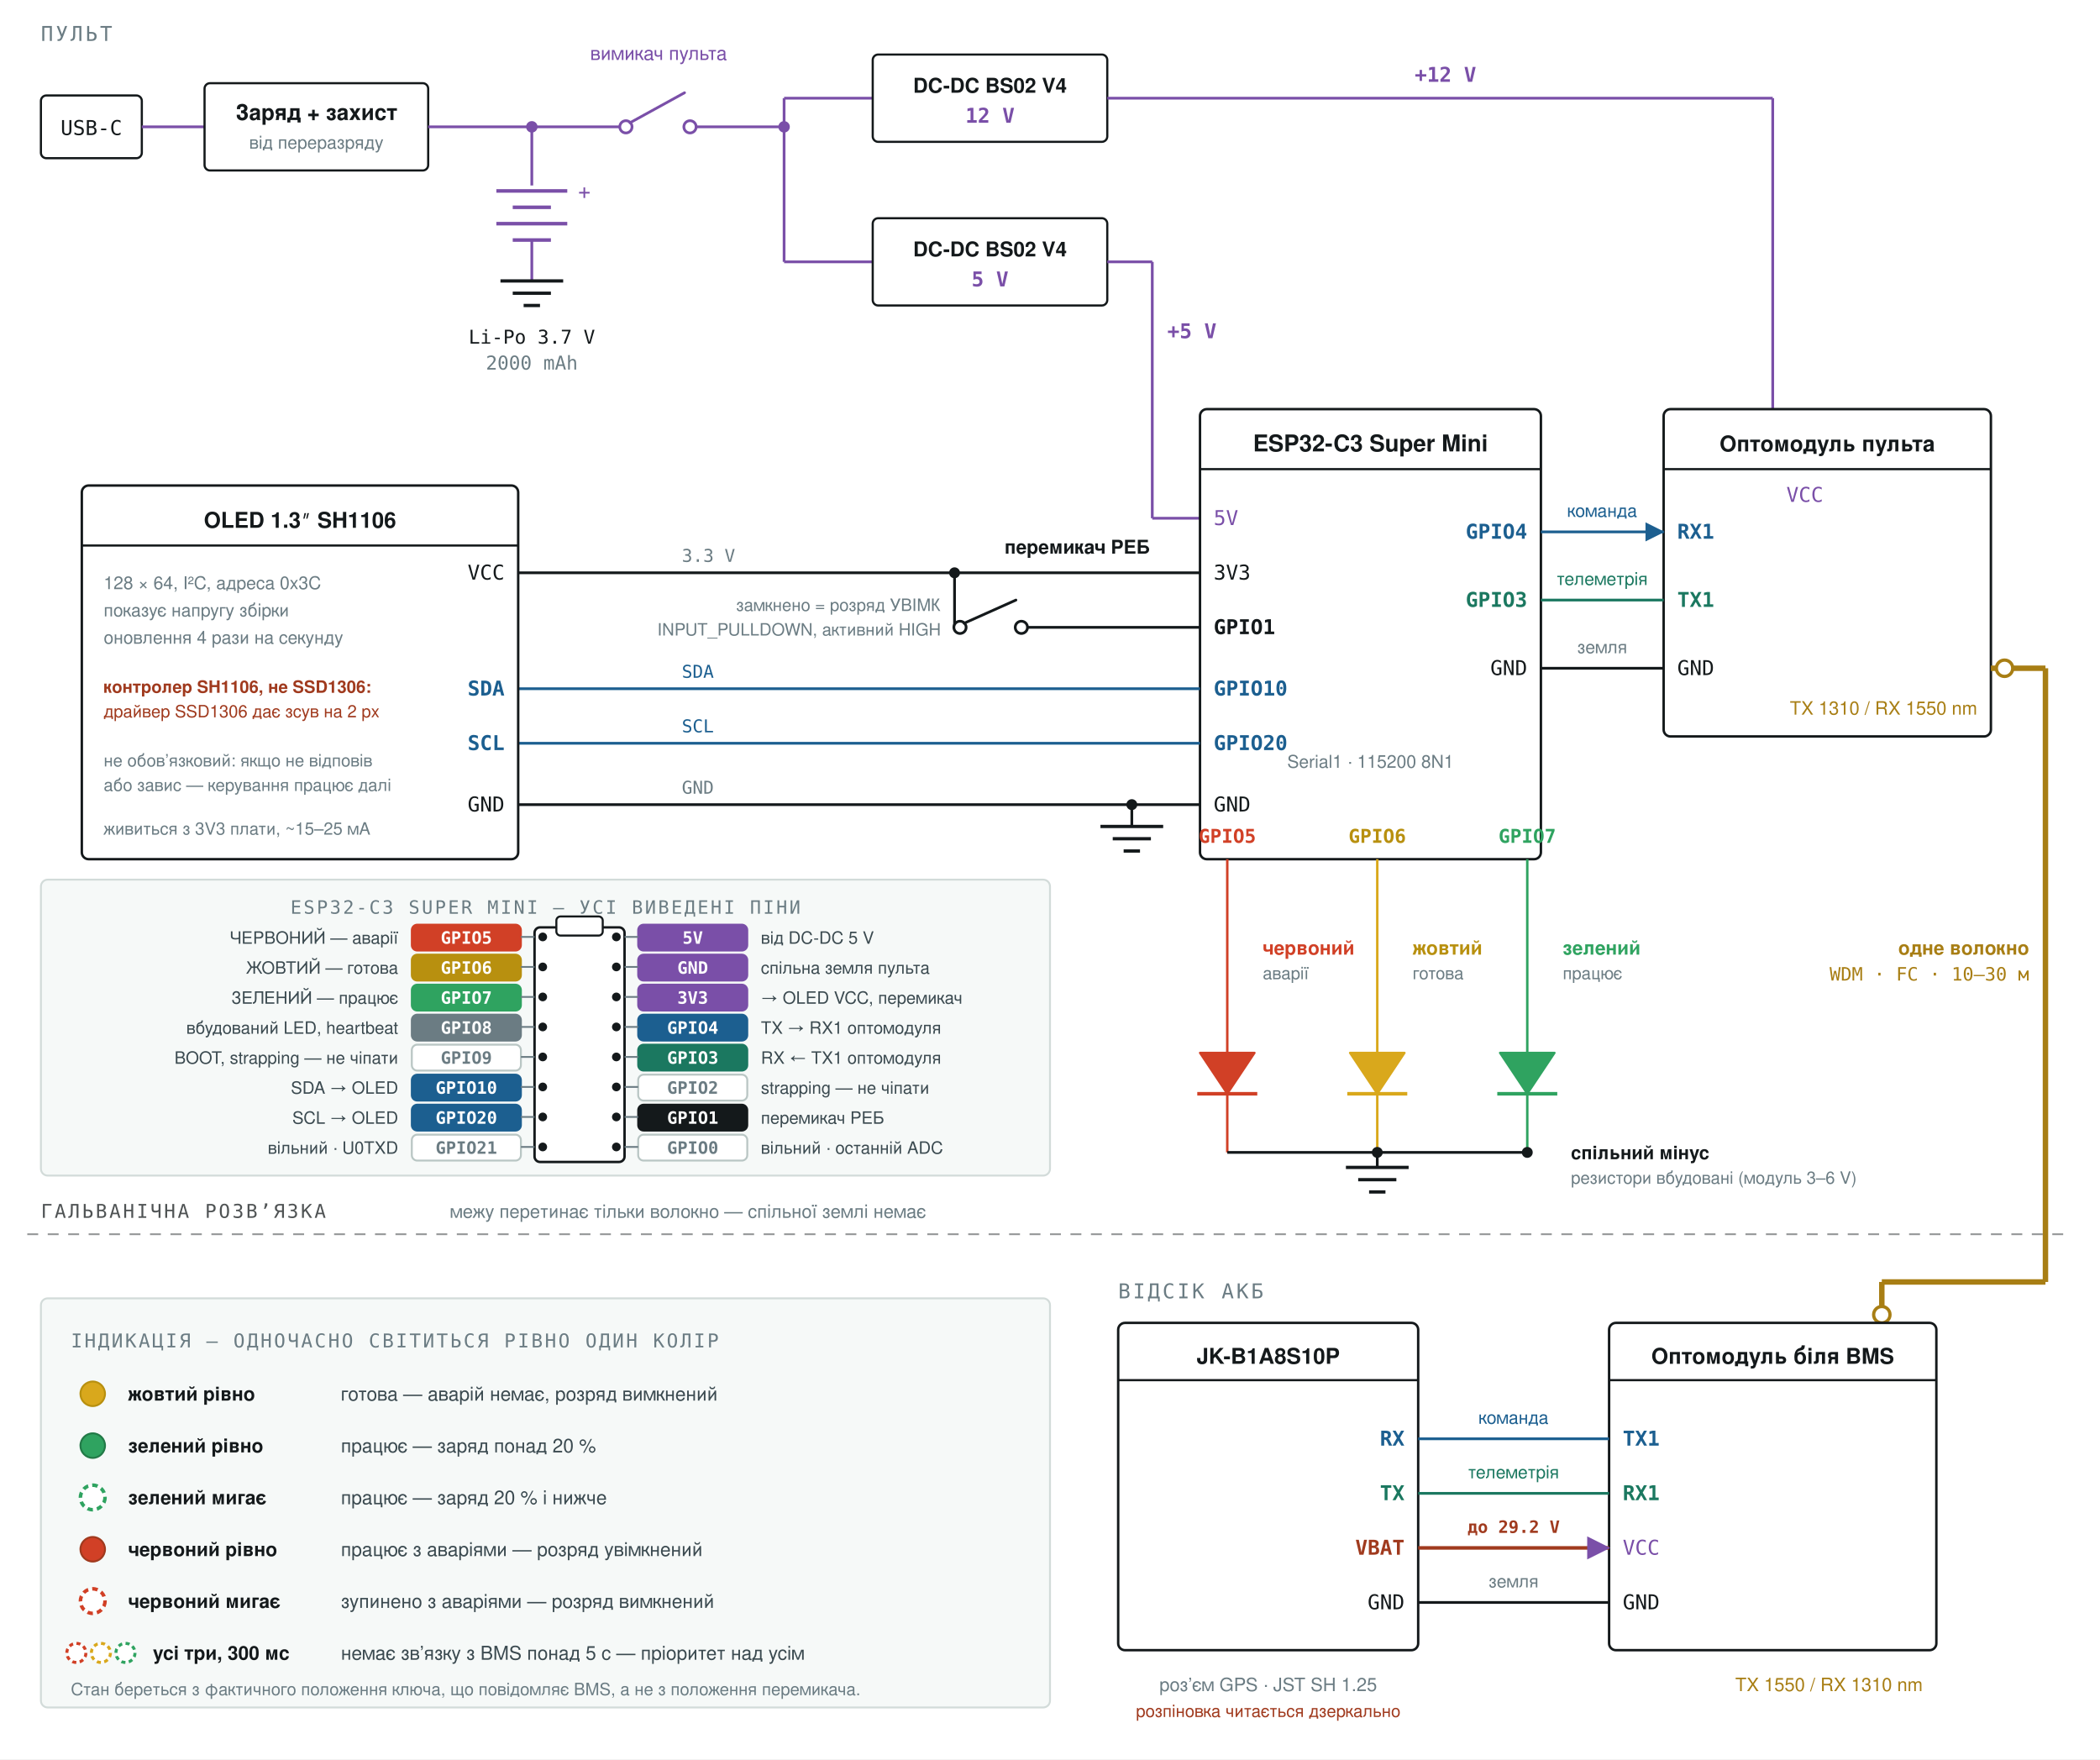
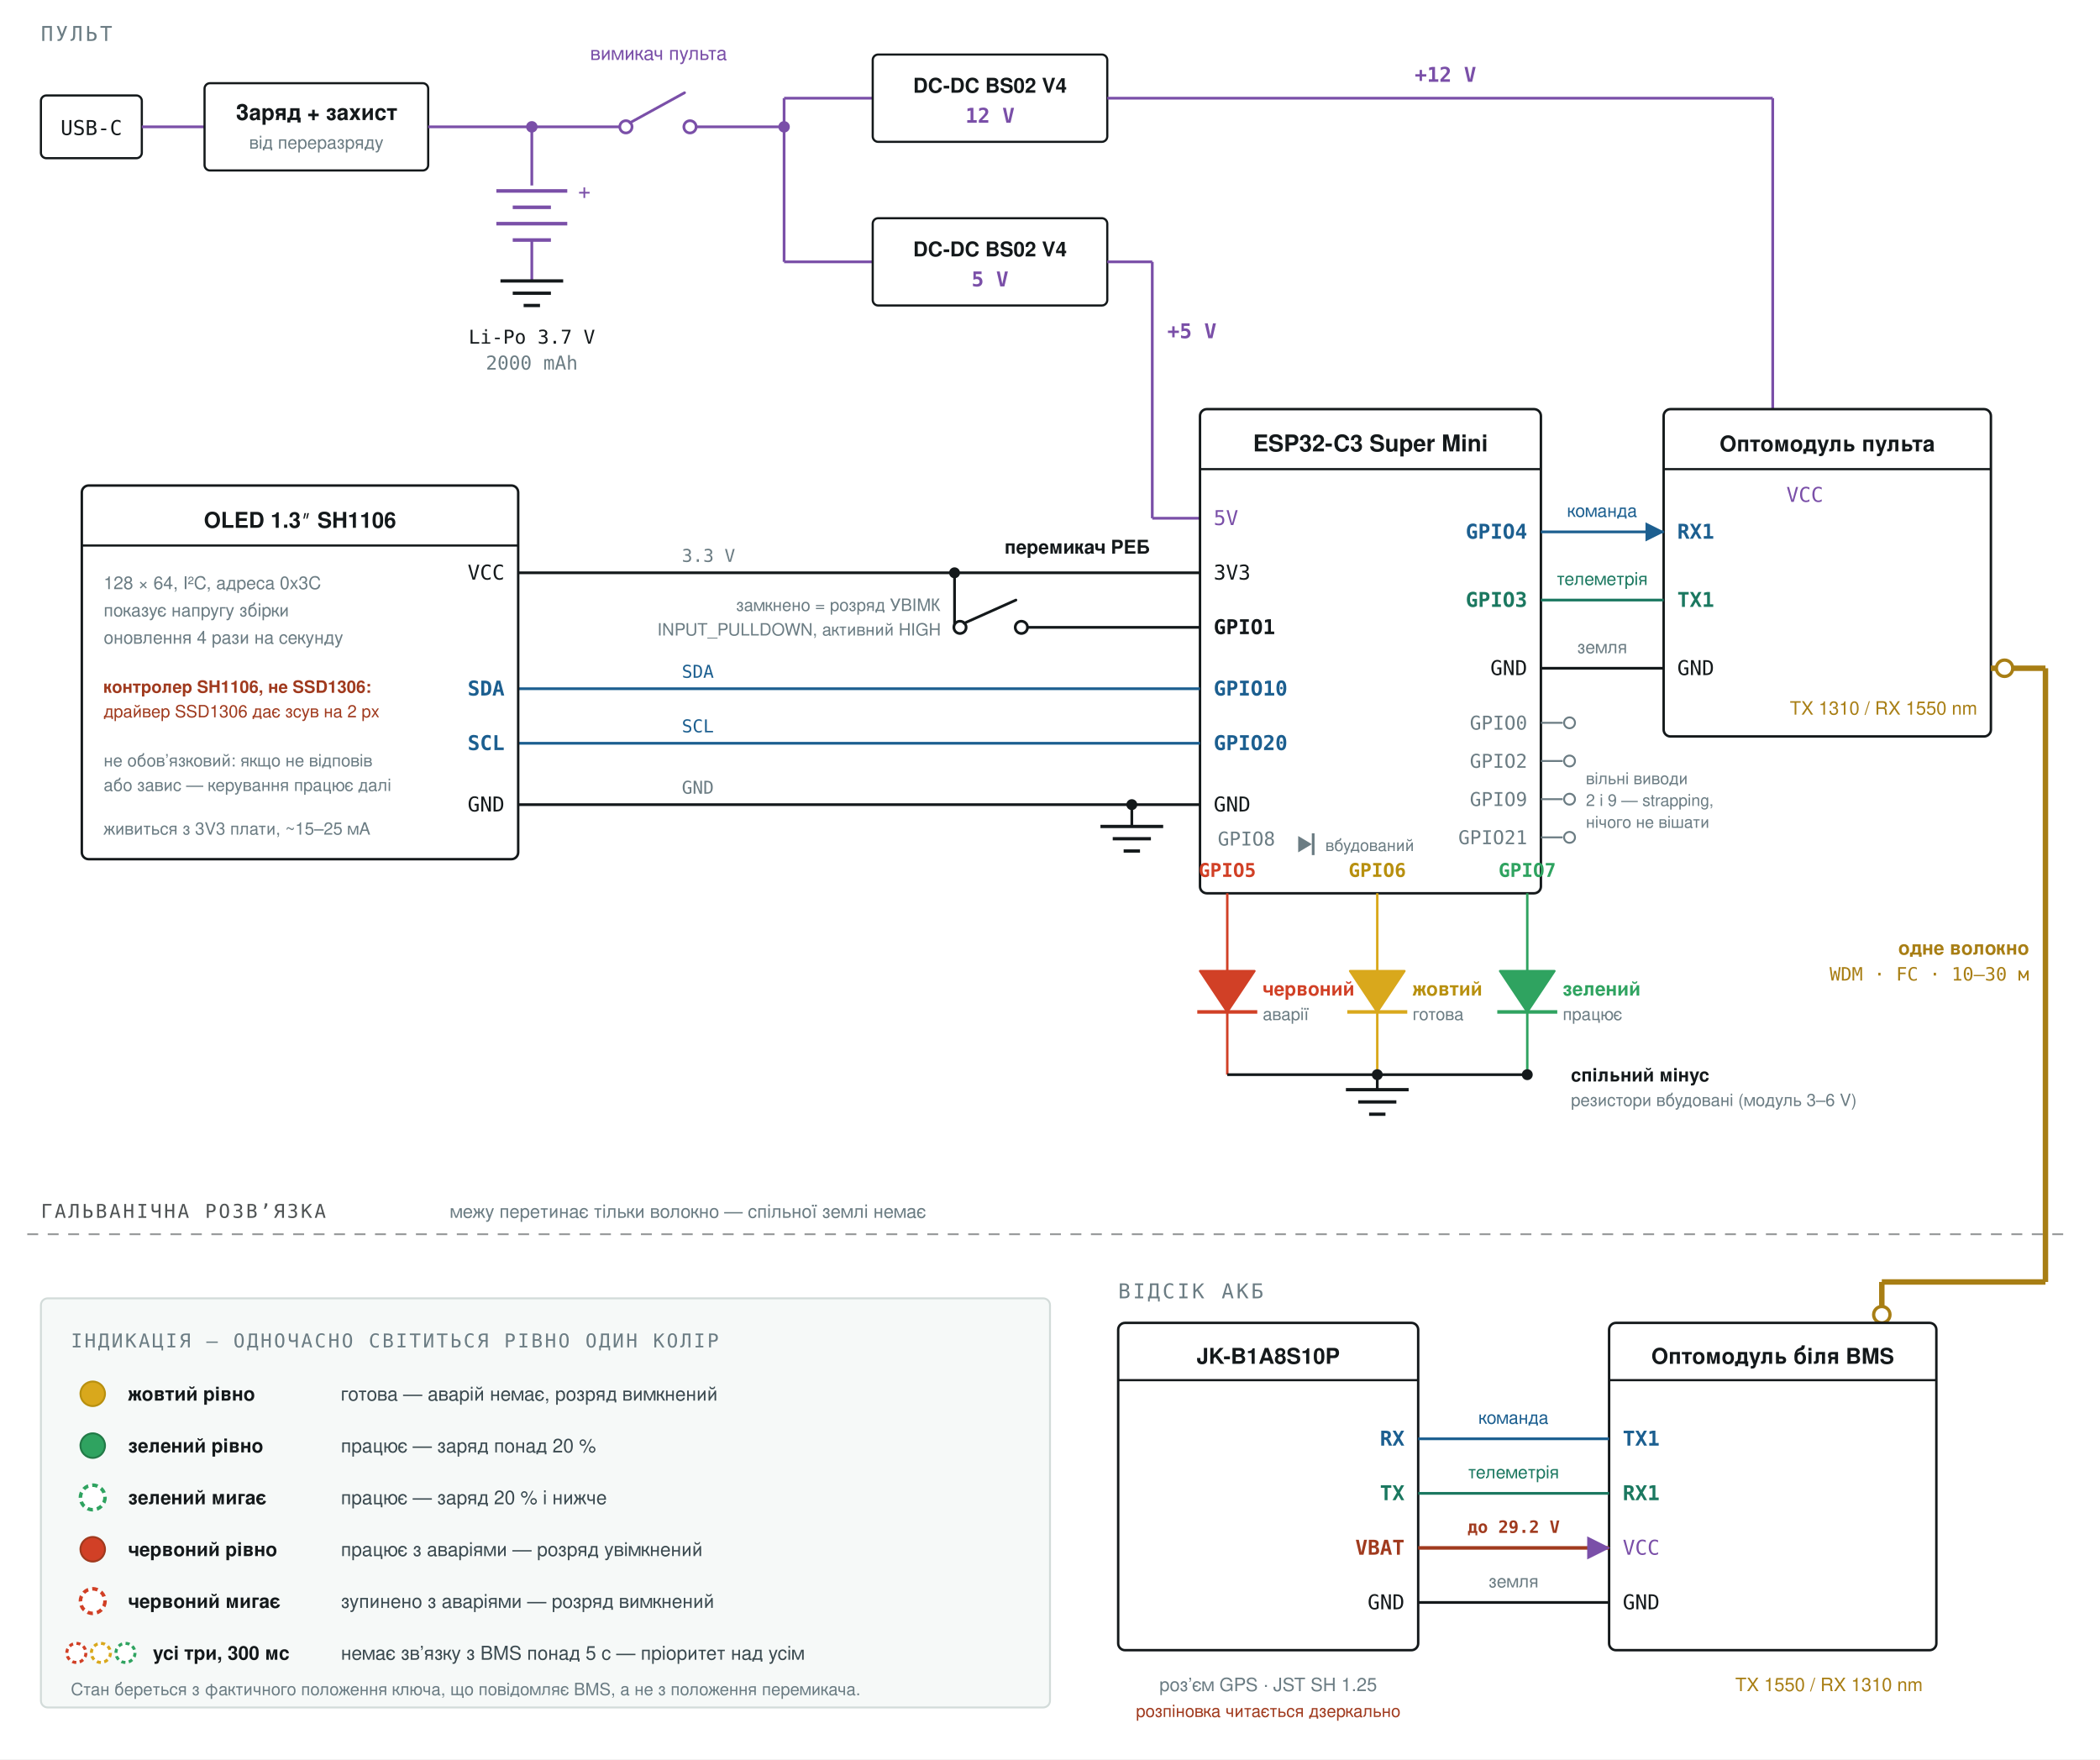
<svg xmlns="http://www.w3.org/2000/svg" viewBox="0 0 1540 1290" width="1540" height="1290" font-family="Segoe UI, Helvetica, Arial, sans-serif" role="img" aria-label="Принципова схема пульта керування JK BMS через оптичний канал">
  <defs>
    <marker id="aTx" viewBox="0 0 10 10" refX="9.5" refY="5" markerWidth="7" markerHeight="7" orient="auto">
      <path d="M 0 0 L 10 5 L 0 10 z" fill="#1C5F90" />
    </marker>
    <marker id="aRx" viewBox="0 0 10 10" refX="9.5" refY="5" markerWidth="7" markerHeight="7" orient="auto">
      <path d="M 0 0 L 10 5 L 0 10 z" fill="#1B7860" />
    </marker>
    <marker id="aPw" viewBox="0 0 10 10" refX="9.5" refY="5" markerWidth="6.5" markerHeight="6.5" orient="auto">
      <path d="M 0 0 L 10 5 L 0 10 z" fill="#7A4FA8" />
    </marker>
  </defs>
  <rect width="1540" height="1290" fill="#FFFFFF" />
  <text x="30" y="30" font-family="Consolas, DejaVu Sans Mono, monospace" font-size="15" letter-spacing="1.8" fill="#6B7C83">ПУЛЬТ</text>
  <rect x="30" y="70" width="74" height="46" rx="4" fill="#FFFFFF" stroke="#14191B" stroke-width="1.6" />
  <text x="67" y="99" text-anchor="middle" font-family="Consolas, DejaVu Sans Mono, monospace" font-size="15" fill="#14191B">USB-C</text>
  <line x1="104" y1="93" x2="150" y2="93" stroke="#7A4FA8" stroke-width="2" />
  <rect x="150" y="61" width="164" height="64" rx="4" fill="#FFFFFF" stroke="#14191B" stroke-width="1.6" />
  <text x="232" y="88" text-anchor="middle" font-size="16" font-weight="700" fill="#14191B">Заряд + захист</text>
  <text x="232" y="109" text-anchor="middle" font-size="13" fill="#6B7C83">від переразряду</text>
  <line x1="314" y1="93" x2="455" y2="93" stroke="#7A4FA8" stroke-width="2" />
  <circle cx="390" cy="93" r="4.2" fill="#7A4FA8" />
  <line x1="390" y1="93" x2="390" y2="136" stroke="#7A4FA8" stroke-width="2" />
  <line x1="364" y1="140" x2="416" y2="140" stroke="#7A4FA8" stroke-width="2.6" />
  <line x1="376" y1="152" x2="404" y2="152" stroke="#7A4FA8" stroke-width="2.6" />
  <line x1="364" y1="164" x2="416" y2="164" stroke="#7A4FA8" stroke-width="2.6" />
  <line x1="376" y1="176" x2="404" y2="176" stroke="#7A4FA8" stroke-width="2.6" />
  <text x="424" y="146" font-family="Consolas, DejaVu Sans Mono, monospace" font-size="15" fill="#7A4FA8">+</text>
  <line x1="390" y1="176" x2="390" y2="206" stroke="#7A4FA8" stroke-width="2" />
  <line x1="367" y1="206" x2="413" y2="206" stroke="#14191B" stroke-width="2.4" />
  <line x1="376" y1="215" x2="404" y2="215" stroke="#14191B" stroke-width="2.4" />
  <line x1="384" y1="224" x2="396" y2="224" stroke="#14191B" stroke-width="2.4" />
  <text x="390" y="252" text-anchor="middle" font-family="Consolas, DejaVu Sans Mono, monospace" font-size="14" fill="#14191B">Li-Po 3.7 V</text>
  <text x="390" y="271" text-anchor="middle" font-family="Consolas, DejaVu Sans Mono, monospace" font-size="14" fill="#6B7C83">2000 mAh</text>
  <circle cx="459" cy="93" r="4.5" fill="#FFFFFF" stroke="#7A4FA8" stroke-width="2" />
  <line x1="462" y1="90" x2="502" y2="68" stroke="#7A4FA8" stroke-width="2" stroke-linecap="round" />
  <circle cx="506" cy="93" r="4.5" fill="#FFFFFF" stroke="#7A4FA8" stroke-width="2" />
  <text x="483" y="44" text-anchor="middle" font-size="14" fill="#7A4FA8">вимикач пульта</text>
  <line x1="510" y1="93" x2="575" y2="93" stroke="#7A4FA8" stroke-width="2" />
  <circle cx="575" cy="93" r="4.2" fill="#7A4FA8" />
  <line x1="575" y1="72" x2="575" y2="192" stroke="#7A4FA8" stroke-width="2" />
  <line x1="575" y1="72" x2="640" y2="72" stroke="#7A4FA8" stroke-width="2" />
  <line x1="575" y1="192" x2="640" y2="192" stroke="#7A4FA8" stroke-width="2" />
  <rect x="640" y="40" width="172" height="64" rx="4" fill="#FFFFFF" stroke="#14191B" stroke-width="1.6" />
  <text x="726" y="68" text-anchor="middle" font-size="15" font-weight="700" fill="#14191B">DC-DC BS02 V4</text>
  <text x="726" y="90" text-anchor="middle" font-family="Consolas, DejaVu Sans Mono, monospace" font-size="15" font-weight="700" fill="#7A4FA8">12 V</text>
  <rect x="640" y="160" width="172" height="64" rx="4" fill="#FFFFFF" stroke="#14191B" stroke-width="1.6" />
  <text x="726" y="188" text-anchor="middle" font-size="15" font-weight="700" fill="#14191B">DC-DC BS02 V4</text>
  <text x="726" y="210" text-anchor="middle" font-family="Consolas, DejaVu Sans Mono, monospace" font-size="15" font-weight="700" fill="#7A4FA8">5 V</text>
  <line x1="812" y1="72" x2="1300" y2="72" stroke="#7A4FA8" stroke-width="2" />
  <line x1="1300" y1="72" x2="1300" y2="300" stroke="#7A4FA8" stroke-width="2" />
  <text x="1060" y="60" text-anchor="middle" font-family="Consolas, DejaVu Sans Mono, monospace" font-size="15" font-weight="700" fill="#7A4FA8">+12 V</text>
  <line x1="812" y1="192" x2="845" y2="192" stroke="#7A4FA8" stroke-width="2" />
  <line x1="845" y1="192" x2="845" y2="380" stroke="#7A4FA8" stroke-width="2" />
  <line x1="845" y1="380" x2="880" y2="380" stroke="#7A4FA8" stroke-width="2" />
  <text x="856" y="248" font-family="Consolas, DejaVu Sans Mono, monospace" font-size="15" font-weight="700" fill="#7A4FA8">+5 V</text>
-   <rect x="880" y="300" width="250" height="330" rx="5" fill="#FFFFFF" stroke="#14191B" stroke-width="1.8" />
+   <rect x="880" y="300" width="250" height="355" rx="5" fill="#FFFFFF" stroke="#14191B" stroke-width="1.8" />
  <line x1="880" y1="344" x2="1130" y2="344" stroke="#14191B" stroke-width="1.6" />
  <text x="1005" y="331" text-anchor="middle" font-size="17" font-weight="700" fill="#14191B">ESP32-C3 Super Mini</text>
  <text x="890" y="385" font-family="Consolas, DejaVu Sans Mono, monospace" font-size="15" fill="#7A4FA8">5V</text>
  <text x="890" y="425" font-family="Consolas, DejaVu Sans Mono, monospace" font-size="15" fill="#14191B">3V3</text>
  <text x="890" y="465" font-family="Consolas, DejaVu Sans Mono, monospace" font-size="15" font-weight="700" fill="#14191B">GPIO1</text>
  <text x="890" y="510" font-family="Consolas, DejaVu Sans Mono, monospace" font-size="15" font-weight="700" fill="#1C5F90">GPIO10</text>
  <text x="890" y="550" font-family="Consolas, DejaVu Sans Mono, monospace" font-size="15" font-weight="700" fill="#1C5F90">GPIO20</text>
  <text x="890" y="595" font-family="Consolas, DejaVu Sans Mono, monospace" font-size="15" fill="#14191B">GND</text>
  <text x="1120" y="395" text-anchor="end" font-family="Consolas, DejaVu Sans Mono, monospace" font-size="15" font-weight="700" fill="#1C5F90">GPIO4</text>
  <text x="1120" y="445" text-anchor="end" font-family="Consolas, DejaVu Sans Mono, monospace" font-size="15" font-weight="700" fill="#1B7860">GPIO3</text>
  <text x="1120" y="495" text-anchor="end" font-family="Consolas, DejaVu Sans Mono, monospace" font-size="15" fill="#14191B">GND</text>
-   <text x="900" y="618" text-anchor="middle" font-family="Consolas, DejaVu Sans Mono, monospace" font-size="14" font-weight="700" fill="#D14026">GPIO5</text>
-   <text x="1010" y="618" text-anchor="middle" font-family="Consolas, DejaVu Sans Mono, monospace" font-size="14" font-weight="700" fill="#B8900F">GPIO6</text>
-   <text x="1120" y="618" text-anchor="middle" font-family="Consolas, DejaVu Sans Mono, monospace" font-size="14" font-weight="700" fill="#2FA360">GPIO7</text>
-   <text x="1005" y="563" text-anchor="middle" font-size="13" fill="#6B7C83">Serial1 · 115200 8N1</text>
+   <text x="900" y="643" text-anchor="middle" font-family="Consolas, DejaVu Sans Mono, monospace" font-size="14" font-weight="700" fill="#D14026">GPIO5</text>
+   <text x="1010" y="643" text-anchor="middle" font-family="Consolas, DejaVu Sans Mono, monospace" font-size="14" font-weight="700" fill="#B8900F">GPIO6</text>
+   <text x="1120" y="643" text-anchor="middle" font-family="Consolas, DejaVu Sans Mono, monospace" font-size="14" font-weight="700" fill="#2FA360">GPIO7</text>
+   <text x="1120" y="535" text-anchor="end" font-family="Consolas, DejaVu Sans Mono, monospace" font-size="14" fill="#6B7C83">GPIO0</text>
+   <line x1="1130" y1="530" x2="1146" y2="530" stroke="#6B7C83" stroke-width="1.4" />
+   <circle cx="1151" cy="530" r="4" fill="#FFFFFF" stroke="#6B7C83" stroke-width="1.4" />
+   <text x="1120" y="563" text-anchor="end" font-family="Consolas, DejaVu Sans Mono, monospace" font-size="14" fill="#6B7C83">GPIO2</text>
+   <line x1="1130" y1="558" x2="1146" y2="558" stroke="#6B7C83" stroke-width="1.4" />
+   <circle cx="1151" cy="558" r="4" fill="#FFFFFF" stroke="#6B7C83" stroke-width="1.4" />
+   <text x="1120" y="591" text-anchor="end" font-family="Consolas, DejaVu Sans Mono, monospace" font-size="14" fill="#6B7C83">GPIO9</text>
+   <line x1="1130" y1="586" x2="1146" y2="586" stroke="#6B7C83" stroke-width="1.4" />
+   <circle cx="1151" cy="586" r="4" fill="#FFFFFF" stroke="#6B7C83" stroke-width="1.4" />
+   <text x="1120" y="619" text-anchor="end" font-family="Consolas, DejaVu Sans Mono, monospace" font-size="14" fill="#6B7C83">GPIO21</text>
+   <line x1="1130" y1="614" x2="1146" y2="614" stroke="#6B7C83" stroke-width="1.4" />
+   <circle cx="1151" cy="614" r="4" fill="#FFFFFF" stroke="#6B7C83" stroke-width="1.4" />
+   <text x="1163" y="575" font-size="12" fill="#6B7C83">вільні виводи</text>
+   <text x="1163" y="591" font-size="12" fill="#6B7C83">2 і 9 — strapping,</text>
+   <text x="1163" y="607" font-size="12" fill="#6B7C83">нічого не вішати</text>
+   <text x="893" y="620" font-family="Consolas, DejaVu Sans Mono, monospace" font-size="14" fill="#6B7C83">GPIO8</text>
+   <polygon points="952,613 952,625 962,619" fill="#6B7C83" />
+   <line x1="963" y1="611" x2="963" y2="627" stroke="#6B7C83" stroke-width="2" />
+   <text x="972" y="624" font-size="12" fill="#6B7C83">вбудований</text>
  <line x1="880" y1="590" x2="380" y2="590" stroke="#14191B" stroke-width="2" />
  <circle cx="830" cy="590" r="4" fill="#14191B" />
  <line x1="830" y1="590" x2="830" y2="606" stroke="#14191B" stroke-width="2" />
  <line x1="807" y1="606" x2="853" y2="606" stroke="#14191B" stroke-width="2.4" />
  <line x1="816" y1="615" x2="844" y2="615" stroke="#14191B" stroke-width="2.4" />
  <line x1="824" y1="624" x2="836" y2="624" stroke="#14191B" stroke-width="2.4" />
  <line x1="880" y1="420" x2="380" y2="420" stroke="#14191B" stroke-width="2" />
  <circle cx="700" cy="420" r="4" fill="#14191B" />
  <line x1="700" y1="420" x2="700" y2="460" stroke="#14191B" stroke-width="2" />
  <circle cx="704" cy="460" r="4.5" fill="#FFFFFF" stroke="#14191B" stroke-width="2" />
  <line x1="707" y1="457" x2="745" y2="440" stroke="#14191B" stroke-width="2" stroke-linecap="round" />
  <circle cx="749" cy="460" r="4.5" fill="#FFFFFF" stroke="#14191B" stroke-width="2" />
  <line x1="753" y1="460" x2="880" y2="460" stroke="#14191B" stroke-width="2" />
  <text x="790" y="406" text-anchor="middle" font-size="14" font-weight="700" fill="#14191B">перемикач РЕБ</text>
  <text x="690" y="448" text-anchor="end" font-size="12.5" fill="#6B7C83">замкнено = розряд УВІМК</text>
  <text x="690" y="466" text-anchor="end" font-size="12.5" fill="#6B7C83">INPUT_PULLDOWN, активний HIGH</text>
  <line x1="880" y1="505" x2="380" y2="505" stroke="#1C5F90" stroke-width="2" />
  <line x1="880" y1="545" x2="380" y2="545" stroke="#1C5F90" stroke-width="2" />
  <text x="500" y="412" font-family="Consolas, DejaVu Sans Mono, monospace" font-size="13" fill="#6B7C83">3.3 V</text>
  <text x="500" y="497" font-family="Consolas, DejaVu Sans Mono, monospace" font-size="13" fill="#1C5F90">SDA</text>
  <text x="500" y="537" font-family="Consolas, DejaVu Sans Mono, monospace" font-size="13" fill="#1C5F90">SCL</text>
  <text x="500" y="582" font-family="Consolas, DejaVu Sans Mono, monospace" font-size="13" fill="#6B7C83">GND</text>
  <rect x="60" y="356" width="320" height="274" rx="5" fill="#FFFFFF" stroke="#14191B" stroke-width="1.8" />
  <line x1="60" y1="400" x2="380" y2="400" stroke="#14191B" stroke-width="1.6" />
  <text x="220" y="387" text-anchor="middle" font-size="16" font-weight="700" fill="#14191B">OLED 1.3″ SH1106</text>
  <text x="370" y="425" text-anchor="end" font-family="Consolas, DejaVu Sans Mono, monospace" font-size="15" fill="#14191B">VCC</text>
  <text x="370" y="510" text-anchor="end" font-family="Consolas, DejaVu Sans Mono, monospace" font-size="15" font-weight="700" fill="#1C5F90">SDA</text>
  <text x="370" y="550" text-anchor="end" font-family="Consolas, DejaVu Sans Mono, monospace" font-size="15" font-weight="700" fill="#1C5F90">SCL</text>
  <text x="370" y="595" text-anchor="end" font-family="Consolas, DejaVu Sans Mono, monospace" font-size="15" fill="#14191B">GND</text>
  <text x="76" y="432" font-size="13" fill="#6B7C83">128 × 64, I²C, адреса 0x3C</text>
  <text x="76" y="452" font-size="13" fill="#6B7C83">показує напругу збірки</text>
  <text x="76" y="472" font-size="13" fill="#6B7C83">оновлення 4 рази на секунду</text>
  <text x="76" y="508" font-size="12.5" font-weight="700" fill="#A03A1E">контролер SH1106, не SSD1306:</text>
  <text x="76" y="526" font-size="12.5" fill="#A03A1E">драйвер SSD1306 дає зсув на 2 px</text>
  <text x="76" y="562" font-size="12.5" fill="#6B7C83">не обов’язковий: якщо не відповів</text>
  <text x="76" y="580" font-size="12.5" fill="#6B7C83">або завис — керування працює далі</text>
  <text x="76" y="612" font-size="12.5" fill="#6B7C83">живиться з 3V3 плати, ~15–25 мА</text>
-   <line x1="900" y1="630" x2="900" y2="772" stroke="#D14026" stroke-width="1.8" />
-   <polygon points="880,772 920,772 900,802" fill="#D14026" stroke="#D14026" stroke-width="1.6" stroke-linejoin="round" />
-   <line x1="878" y1="802" x2="922" y2="802" stroke="#D14026" stroke-width="2.6" />
-   <line x1="900" y1="802" x2="900" y2="845" stroke="#D14026" stroke-width="1.8" />
-   <text x="926" y="700" font-size="14" font-weight="700" fill="#D14026">червоний</text>
-   <text x="926" y="718" font-size="12.5" fill="#6B7C83">аварії</text>
-   <line x1="1010" y1="630" x2="1010" y2="772" stroke="#D9A81C" stroke-width="1.8" />
-   <polygon points="990,772 1030,772 1010,802" fill="#D9A81C" stroke="#D9A81C" stroke-width="1.6" stroke-linejoin="round" />
-   <line x1="988" y1="802" x2="1032" y2="802" stroke="#D9A81C" stroke-width="2.6" />
-   <line x1="1010" y1="802" x2="1010" y2="845" stroke="#D9A81C" stroke-width="1.8" />
-   <text x="1036" y="700" font-size="14" font-weight="700" fill="#B8900F">жовтий</text>
-   <text x="1036" y="718" font-size="12.5" fill="#6B7C83">готова</text>
-   <line x1="1120" y1="630" x2="1120" y2="772" stroke="#2FA360" stroke-width="1.8" />
-   <polygon points="1100,772 1140,772 1120,802" fill="#2FA360" stroke="#2FA360" stroke-width="1.6" stroke-linejoin="round" />
-   <line x1="1098" y1="802" x2="1142" y2="802" stroke="#2FA360" stroke-width="2.6" />
-   <line x1="1120" y1="802" x2="1120" y2="845" stroke="#2FA360" stroke-width="1.8" />
-   <text x="1146" y="700" font-size="14" font-weight="700" fill="#2FA360">зелений</text>
-   <text x="1146" y="718" font-size="12.5" fill="#6B7C83">працює</text>
-   <line x1="900" y1="845" x2="1120" y2="845" stroke="#14191B" stroke-width="2" />
-   <circle cx="1010" cy="845" r="4" fill="#14191B" />
-   <circle cx="1120" cy="845" r="4" fill="#14191B" />
-   <line x1="1010" y1="845" x2="1010" y2="856" stroke="#14191B" stroke-width="2" />
-   <line x1="987" y1="856" x2="1033" y2="856" stroke="#14191B" stroke-width="2.4" />
-   <line x1="996" y1="865" x2="1024" y2="865" stroke="#14191B" stroke-width="2.4" />
-   <line x1="1004" y1="874" x2="1016" y2="874" stroke="#14191B" stroke-width="2.4" />
-   <text x="1152" y="850" font-size="13.5" font-weight="700" fill="#14191B">спільний мінус</text>
-   <text x="1152" y="868" font-size="12.5" fill="#6B7C83">резистори вбудовані (модуль 3–6 V)</text>
+   <line x1="900" y1="655" x2="900" y2="712" stroke="#D14026" stroke-width="1.8" />
+   <polygon points="880,712 920,712 900,742" fill="#D14026" stroke="#D14026" stroke-width="1.6" stroke-linejoin="round" />
+   <line x1="878" y1="742" x2="922" y2="742" stroke="#D14026" stroke-width="2.6" />
+   <line x1="900" y1="742" x2="900" y2="788" stroke="#D14026" stroke-width="1.8" />
+   <text x="926" y="730" font-size="14" font-weight="700" fill="#D14026">червоний</text>
+   <text x="926" y="748" font-size="12.5" fill="#6B7C83">аварії</text>
+   <line x1="1010" y1="655" x2="1010" y2="712" stroke="#D9A81C" stroke-width="1.8" />
+   <polygon points="990,712 1030,712 1010,742" fill="#D9A81C" stroke="#D9A81C" stroke-width="1.6" stroke-linejoin="round" />
+   <line x1="988" y1="742" x2="1032" y2="742" stroke="#D9A81C" stroke-width="2.6" />
+   <line x1="1010" y1="742" x2="1010" y2="788" stroke="#D9A81C" stroke-width="1.8" />
+   <text x="1036" y="730" font-size="14" font-weight="700" fill="#B8900F">жовтий</text>
+   <text x="1036" y="748" font-size="12.5" fill="#6B7C83">готова</text>
+   <line x1="1120" y1="655" x2="1120" y2="712" stroke="#2FA360" stroke-width="1.8" />
+   <polygon points="1100,712 1140,712 1120,742" fill="#2FA360" stroke="#2FA360" stroke-width="1.6" stroke-linejoin="round" />
+   <line x1="1098" y1="742" x2="1142" y2="742" stroke="#2FA360" stroke-width="2.6" />
+   <line x1="1120" y1="742" x2="1120" y2="788" stroke="#2FA360" stroke-width="1.8" />
+   <text x="1146" y="730" font-size="14" font-weight="700" fill="#2FA360">зелений</text>
+   <text x="1146" y="748" font-size="12.5" fill="#6B7C83">працює</text>
+   <line x1="900" y1="788" x2="1120" y2="788" stroke="#14191B" stroke-width="2" />
+   <circle cx="1010" cy="788" r="4" fill="#14191B" />
+   <circle cx="1120" cy="788" r="4" fill="#14191B" />
+   <line x1="1010" y1="788" x2="1010" y2="799" stroke="#14191B" stroke-width="2" />
+   <line x1="987" y1="799" x2="1033" y2="799" stroke="#14191B" stroke-width="2.4" />
+   <line x1="996" y1="808" x2="1024" y2="808" stroke="#14191B" stroke-width="2.4" />
+   <line x1="1004" y1="817" x2="1016" y2="817" stroke="#14191B" stroke-width="2.4" />
+   <text x="1152" y="793" font-size="13.5" font-weight="700" fill="#14191B">спільний мінус</text>
+   <text x="1152" y="811" font-size="12.5" fill="#6B7C83">резистори вбудовані (модуль 3–6 V)</text>
  <rect x="1220" y="300" width="240" height="240" rx="5" fill="#FFFFFF" stroke="#14191B" stroke-width="1.8" />
  <line x1="1220" y1="344" x2="1460" y2="344" stroke="#14191B" stroke-width="1.6" />
  <text x="1340" y="331" text-anchor="middle" font-size="16" font-weight="700" fill="#14191B">Оптомодуль пульта</text>
  <text x="1310" y="368" font-family="Consolas, DejaVu Sans Mono, monospace" font-size="15" fill="#7A4FA8">VCC</text>
  <text x="1230" y="395" font-family="Consolas, DejaVu Sans Mono, monospace" font-size="15" font-weight="700" fill="#1C5F90">RX1</text>
  <text x="1230" y="445" font-family="Consolas, DejaVu Sans Mono, monospace" font-size="15" font-weight="700" fill="#1B7860">TX1</text>
  <text x="1230" y="495" font-family="Consolas, DejaVu Sans Mono, monospace" font-size="15" fill="#14191B">GND</text>
  <text x="1450" y="524" text-anchor="end" font-size="13.5" fill="#A87E14">TX 1310 / RX 1550 nm</text>
  <line x1="1130" y1="390" x2="1220" y2="390" stroke="#1C5F90" stroke-width="2" marker-end="url(#aTx)" />
  <text x="1175" y="379" text-anchor="middle" font-size="13" fill="#1C5F90">команда</text>
  <line x1="1130" y1="440" x2="1220" y2="440" stroke="#1B7860" stroke-width="2" />
  <text x="1175" y="429" text-anchor="middle" font-size="13" fill="#1B7860">телеметрія</text>
  <line x1="1130" y1="490" x2="1220" y2="490" stroke="#14191B" stroke-width="2" />
  <text x="1175" y="479" text-anchor="middle" font-size="13" fill="#6B7C83">земля</text>
  <line x1="1460" y1="490" x2="1500" y2="490" stroke="#A87E14" stroke-width="4" />
  <line x1="1500" y1="490" x2="1500" y2="940" stroke="#A87E14" stroke-width="4" />
  <line x1="1500" y1="940" x2="1380" y2="940" stroke="#A87E14" stroke-width="4" />
  <line x1="1380" y1="940" x2="1380" y2="970" stroke="#A87E14" stroke-width="4" />
  <circle cx="1470" cy="490" r="6" fill="#FFFFFF" stroke="#A87E14" stroke-width="2.4" />
  <circle cx="1380" cy="964" r="6" fill="#FFFFFF" stroke="#A87E14" stroke-width="2.4" />
  <text x="1488" y="700" text-anchor="end" font-size="14" font-weight="700" fill="#A87E14">одне волокно</text>
  <text x="1488" y="719" text-anchor="end" font-family="Consolas, DejaVu Sans Mono, monospace" font-size="13.5" fill="#A87E14">WDM · FC · 10–30 м</text>
  <line x1="20" y1="905" x2="1520" y2="905" stroke="#14191B" stroke-width="1.3" stroke-dasharray="8 7" opacity="0.45" />
  <text x="30" y="893" font-family="Consolas, DejaVu Sans Mono, monospace" font-size="14" letter-spacing="1.6" fill="#14191B" opacity="0.75">ГАЛЬВАНІЧНА РОЗВ’ЯЗКА</text>
  <text x="330" y="893" font-size="13.5" fill="#6B7C83">межу перетинає тільки волокно — спільної землі немає</text>
  <text x="820" y="952" font-family="Consolas, DejaVu Sans Mono, monospace" font-size="15" letter-spacing="1.8" fill="#6B7C83">ВІДСІК АКБ</text>
  <rect x="820" y="970" width="220" height="240" rx="5" fill="#FFFFFF" stroke="#14191B" stroke-width="1.8" />
  <line x1="820" y1="1012" x2="1040" y2="1012" stroke="#14191B" stroke-width="1.6" />
  <text x="930" y="1000" text-anchor="middle" font-size="16" font-weight="700" fill="#14191B">JK-B1A8S10P</text>
  <text x="1030" y="1060" text-anchor="end" font-family="Consolas, DejaVu Sans Mono, monospace" font-size="15" font-weight="700" fill="#1C5F90">RX</text>
  <text x="1030" y="1100" text-anchor="end" font-family="Consolas, DejaVu Sans Mono, monospace" font-size="15" font-weight="700" fill="#1B7860">TX</text>
  <text x="1030" y="1140" text-anchor="end" font-family="Consolas, DejaVu Sans Mono, monospace" font-size="15" font-weight="700" fill="#A03A1E">VBAT</text>
  <text x="1030" y="1180" text-anchor="end" font-family="Consolas, DejaVu Sans Mono, monospace" font-size="15" fill="#14191B">GND</text>
  <text x="930" y="1240" text-anchor="middle" font-size="13.5" fill="#6B7C83">роз’єм GPS · JST SH 1.25</text>
  <text x="930" y="1259" text-anchor="middle" font-size="12.5" fill="#A03A1E">розпіновка читається дзеркально</text>
  <rect x="1180" y="970" width="240" height="240" rx="5" fill="#FFFFFF" stroke="#14191B" stroke-width="1.8" />
  <line x1="1180" y1="1012" x2="1420" y2="1012" stroke="#14191B" stroke-width="1.6" />
  <text x="1300" y="1000" text-anchor="middle" font-size="16" font-weight="700" fill="#14191B">Оптомодуль біля BMS</text>
  <text x="1190" y="1060" font-family="Consolas, DejaVu Sans Mono, monospace" font-size="15" font-weight="700" fill="#1C5F90">TX1</text>
  <text x="1190" y="1100" font-family="Consolas, DejaVu Sans Mono, monospace" font-size="15" font-weight="700" fill="#1B7860">RX1</text>
  <text x="1190" y="1140" font-family="Consolas, DejaVu Sans Mono, monospace" font-size="15" fill="#7A4FA8">VCC</text>
  <text x="1190" y="1180" font-family="Consolas, DejaVu Sans Mono, monospace" font-size="15" fill="#14191B">GND</text>
  <text x="1410" y="1240" text-anchor="end" font-size="13.5" fill="#A87E14">TX 1550 / RX 1310 nm</text>
  <line x1="1040" y1="1055" x2="1180" y2="1055" stroke="#1C5F90" stroke-width="2" />
  <text x="1110" y="1044" text-anchor="middle" font-size="13" fill="#1C5F90">команда</text>
  <line x1="1040" y1="1095" x2="1180" y2="1095" stroke="#1B7860" stroke-width="2" />
  <text x="1110" y="1084" text-anchor="middle" font-size="13" fill="#1B7860">телеметрія</text>
  <line x1="1040" y1="1135" x2="1180" y2="1135" stroke="#A03A1E" stroke-width="2.6" marker-end="url(#aPw)" />
  <text x="1110" y="1124" text-anchor="middle" font-family="Consolas, DejaVu Sans Mono, monospace" font-size="12.5" font-weight="700" fill="#A03A1E">до 29.2 V</text>
  <line x1="1040" y1="1175" x2="1180" y2="1175" stroke="#14191B" stroke-width="2" />
  <text x="1110" y="1164" text-anchor="middle" font-size="13" fill="#6B7C83">земля</text>
  <rect x="30" y="952" width="740" height="300" rx="5" fill="#F6F9F8" stroke="#D2DBD9" stroke-width="1.4" />
  <text x="52" y="988" font-family="Consolas, DejaVu Sans Mono, monospace" font-size="14" letter-spacing="1.5" fill="#6B7C83">ІНДИКАЦІЯ — ОДНОЧАСНО СВІТИТЬСЯ РІВНО ОДИН КОЛІР</text>
  <circle cx="68" cy="1022" r="9" fill="#D9A81C" stroke="#B8900F" stroke-width="1.4" />
  <text x="94" y="1027" font-size="14" font-weight="700" fill="#14191B">жовтий рівно</text>
  <text x="250" y="1027" font-size="14" fill="#3B4A50">готова — аварій немає, розряд вимкнений</text>
  <circle cx="68" cy="1060" r="9" fill="#2FA360" stroke="#227A47" stroke-width="1.4" />
  <text x="94" y="1065" font-size="14" font-weight="700" fill="#14191B">зелений рівно</text>
  <text x="250" y="1065" font-size="14" fill="#3B4A50">працює — заряд понад 20 %</text>
  <circle cx="68" cy="1098" r="9" fill="#FFFFFF" stroke="#2FA360" stroke-width="2.6" stroke-dasharray="4 3" />
  <text x="94" y="1103" font-size="14" font-weight="700" fill="#14191B">зелений мигає</text>
  <text x="250" y="1103" font-size="14" fill="#3B4A50">працює — заряд 20 % і нижче</text>
  <circle cx="68" cy="1136" r="9" fill="#D14026" stroke="#A03A1E" stroke-width="1.4" />
  <text x="94" y="1141" font-size="14" font-weight="700" fill="#14191B">червоний рівно</text>
  <text x="250" y="1141" font-size="14" fill="#3B4A50">працює з аваріями — розряд увімкнений</text>
  <circle cx="68" cy="1174" r="9" fill="#FFFFFF" stroke="#D14026" stroke-width="2.6" stroke-dasharray="4 3" />
  <text x="94" y="1179" font-size="14" font-weight="700" fill="#14191B">червоний мигає</text>
  <text x="250" y="1179" font-size="14" fill="#3B4A50">зупинено з аваріями — розряд вимкнений</text>
  <circle cx="56" cy="1212" r="7" fill="#FFFFFF" stroke="#D14026" stroke-width="2.2" stroke-dasharray="3 2.5" />
  <circle cx="74" cy="1212" r="7" fill="#FFFFFF" stroke="#D9A81C" stroke-width="2.2" stroke-dasharray="3 2.5" />
  <circle cx="92" cy="1212" r="7" fill="#FFFFFF" stroke="#2FA360" stroke-width="2.2" stroke-dasharray="3 2.5" />
  <text x="112" y="1217" font-size="14" font-weight="700" fill="#14191B">усі три, 300 мс</text>
  <text x="250" y="1217" font-size="14" fill="#3B4A50">немає зв’язку з BMS понад 5 с — пріоритет над усім</text>
  <text x="52" y="1243" font-size="12.5" fill="#6B7C83">Стан береться з фактичного положення ключа, що повідомляє BMS, а не з положення перемикача.</text>
-   <rect x="30" y="645" width="740" height="217" rx="5" fill="#F6F9F8" stroke="#D2DBD9" stroke-width="1.4" />
-   <text x="400" y="670" text-anchor="middle" font-family="Consolas, DejaVu Sans Mono, monospace" font-size="13.5" letter-spacing="1.5" fill="#6B7C83">ESP32-C3 SUPER MINI — УСІ ВИВЕДЕНІ ПІНИ</text>
-   <rect x="392" y="680" width="66" height="172" rx="4" fill="#FFFFFF" stroke="#14191B" stroke-width="1.8" />
-   <rect x="408" y="672" width="34" height="14" rx="3" fill="#FFFFFF" stroke="#14191B" stroke-width="1.5" />
-   <rect x="302" y="678" width="80" height="19" rx="4" fill="#D14026" stroke="#D14026" stroke-width="1.4" />
-   <text x="342" y="692" text-anchor="middle" font-family="Consolas, DejaVu Sans Mono, monospace" font-size="12.5" font-weight="700" fill="#FFFFFF">GPIO5</text>
-   <line x1="382" y1="687" x2="392" y2="687" stroke="#6B7C83" stroke-width="1.3" />
-   <circle cx="398" cy="687" r="3.2" fill="#14191B" />
-   <text x="292" y="692" text-anchor="end" font-size="12.5" fill="#3B4A50">ЧЕРВОНИЙ — аварії</text>
-   <rect x="302" y="700" width="80" height="19" rx="4" fill="#B8900F" stroke="#B8900F" stroke-width="1.4" />
-   <text x="342" y="714" text-anchor="middle" font-family="Consolas, DejaVu Sans Mono, monospace" font-size="12.5" font-weight="700" fill="#FFFFFF">GPIO6</text>
-   <line x1="382" y1="709" x2="392" y2="709" stroke="#6B7C83" stroke-width="1.3" />
-   <circle cx="398" cy="709" r="3.2" fill="#14191B" />
-   <text x="292" y="714" text-anchor="end" font-size="12.5" fill="#3B4A50">ЖОВТИЙ — готова</text>
-   <rect x="302" y="722" width="80" height="19" rx="4" fill="#2FA360" stroke="#2FA360" stroke-width="1.4" />
-   <text x="342" y="736" text-anchor="middle" font-family="Consolas, DejaVu Sans Mono, monospace" font-size="12.5" font-weight="700" fill="#FFFFFF">GPIO7</text>
-   <line x1="382" y1="731" x2="392" y2="731" stroke="#6B7C83" stroke-width="1.3" />
-   <circle cx="398" cy="731" r="3.2" fill="#14191B" />
-   <text x="292" y="736" text-anchor="end" font-size="12.5" fill="#3B4A50">ЗЕЛЕНИЙ — працює</text>
-   <rect x="302" y="744" width="80" height="19" rx="4" fill="#6B7C83" stroke="#6B7C83" stroke-width="1.4" />
-   <text x="342" y="758" text-anchor="middle" font-family="Consolas, DejaVu Sans Mono, monospace" font-size="12.5" font-weight="700" fill="#FFFFFF">GPIO8</text>
-   <line x1="382" y1="753" x2="392" y2="753" stroke="#6B7C83" stroke-width="1.3" />
-   <circle cx="398" cy="753" r="3.2" fill="#14191B" />
-   <text x="292" y="758" text-anchor="end" font-size="12.5" fill="#3B4A50">вбудований LED, heartbeat</text>
-   <rect x="302" y="766" width="80" height="19" rx="4" fill="#FFFFFF" stroke="#B9C6C4" stroke-width="1.4" />
-   <text x="342" y="780" text-anchor="middle" font-family="Consolas, DejaVu Sans Mono, monospace" font-size="12.5" font-weight="700" fill="#6B7C83">GPIO9</text>
-   <line x1="382" y1="775" x2="392" y2="775" stroke="#6B7C83" stroke-width="1.3" />
-   <circle cx="398" cy="775" r="3.2" fill="#14191B" />
-   <text x="292" y="780" text-anchor="end" font-size="12.5" fill="#3B4A50">BOOT, strapping — не чіпати</text>
-   <rect x="302" y="788" width="80" height="19" rx="4" fill="#1C5F90" stroke="#1C5F90" stroke-width="1.4" />
-   <text x="342" y="802" text-anchor="middle" font-family="Consolas, DejaVu Sans Mono, monospace" font-size="12.5" font-weight="700" fill="#FFFFFF">GPIO10</text>
-   <line x1="382" y1="797" x2="392" y2="797" stroke="#6B7C83" stroke-width="1.3" />
-   <circle cx="398" cy="797" r="3.2" fill="#14191B" />
-   <text x="292" y="802" text-anchor="end" font-size="12.5" fill="#3B4A50">SDA → OLED</text>
-   <rect x="302" y="810" width="80" height="19" rx="4" fill="#1C5F90" stroke="#1C5F90" stroke-width="1.4" />
-   <text x="342" y="824" text-anchor="middle" font-family="Consolas, DejaVu Sans Mono, monospace" font-size="12.5" font-weight="700" fill="#FFFFFF">GPIO20</text>
-   <line x1="382" y1="819" x2="392" y2="819" stroke="#6B7C83" stroke-width="1.3" />
-   <circle cx="398" cy="819" r="3.2" fill="#14191B" />
-   <text x="292" y="824" text-anchor="end" font-size="12.5" fill="#3B4A50">SCL → OLED</text>
-   <rect x="302" y="832" width="80" height="19" rx="4" fill="#FFFFFF" stroke="#B9C6C4" stroke-width="1.4" />
-   <text x="342" y="846" text-anchor="middle" font-family="Consolas, DejaVu Sans Mono, monospace" font-size="12.5" font-weight="700" fill="#6B7C83">GPIO21</text>
-   <line x1="382" y1="841" x2="392" y2="841" stroke="#6B7C83" stroke-width="1.3" />
-   <circle cx="398" cy="841" r="3.2" fill="#14191B" />
-   <text x="292" y="846" text-anchor="end" font-size="12.5" fill="#3B4A50">вільний · U0TXD</text>
-   <rect x="468" y="678" width="80" height="19" rx="4" fill="#7A4FA8" stroke="#7A4FA8" stroke-width="1.4" />
-   <text x="508" y="692" text-anchor="middle" font-family="Consolas, DejaVu Sans Mono, monospace" font-size="12.5" font-weight="700" fill="#FFFFFF">5V</text>
-   <line x1="458" y1="687" x2="468" y2="687" stroke="#6B7C83" stroke-width="1.3" />
-   <circle cx="452" cy="687" r="3.2" fill="#14191B" />
-   <text x="558" y="692" font-size="12.5" fill="#3B4A50">від DC-DC 5 V</text>
-   <rect x="468" y="700" width="80" height="19" rx="4" fill="#7A4FA8" stroke="#7A4FA8" stroke-width="1.4" />
-   <text x="508" y="714" text-anchor="middle" font-family="Consolas, DejaVu Sans Mono, monospace" font-size="12.5" font-weight="700" fill="#FFFFFF">GND</text>
-   <line x1="458" y1="709" x2="468" y2="709" stroke="#6B7C83" stroke-width="1.3" />
-   <circle cx="452" cy="709" r="3.2" fill="#14191B" />
-   <text x="558" y="714" font-size="12.5" fill="#3B4A50">спільна земля пульта</text>
-   <rect x="468" y="722" width="80" height="19" rx="4" fill="#7A4FA8" stroke="#7A4FA8" stroke-width="1.4" />
-   <text x="508" y="736" text-anchor="middle" font-family="Consolas, DejaVu Sans Mono, monospace" font-size="12.5" font-weight="700" fill="#FFFFFF">3V3</text>
-   <line x1="458" y1="731" x2="468" y2="731" stroke="#6B7C83" stroke-width="1.3" />
-   <circle cx="452" cy="731" r="3.2" fill="#14191B" />
-   <text x="558" y="736" font-size="12.5" fill="#3B4A50">→ OLED VCC, перемикач</text>
-   <rect x="468" y="744" width="80" height="19" rx="4" fill="#1C5F90" stroke="#1C5F90" stroke-width="1.4" />
-   <text x="508" y="758" text-anchor="middle" font-family="Consolas, DejaVu Sans Mono, monospace" font-size="12.5" font-weight="700" fill="#FFFFFF">GPIO4</text>
-   <line x1="458" y1="753" x2="468" y2="753" stroke="#6B7C83" stroke-width="1.3" />
-   <circle cx="452" cy="753" r="3.2" fill="#14191B" />
-   <text x="558" y="758" font-size="12.5" fill="#3B4A50">TX → RX1 оптомодуля</text>
-   <rect x="468" y="766" width="80" height="19" rx="4" fill="#1B7860" stroke="#1B7860" stroke-width="1.4" />
-   <text x="508" y="780" text-anchor="middle" font-family="Consolas, DejaVu Sans Mono, monospace" font-size="12.5" font-weight="700" fill="#FFFFFF">GPIO3</text>
-   <line x1="458" y1="775" x2="468" y2="775" stroke="#6B7C83" stroke-width="1.3" />
-   <circle cx="452" cy="775" r="3.2" fill="#14191B" />
-   <text x="558" y="780" font-size="12.5" fill="#3B4A50">RX ← TX1 оптомодуля</text>
-   <rect x="468" y="788" width="80" height="19" rx="4" fill="#FFFFFF" stroke="#B9C6C4" stroke-width="1.4" />
-   <text x="508" y="802" text-anchor="middle" font-family="Consolas, DejaVu Sans Mono, monospace" font-size="12.5" font-weight="700" fill="#6B7C83">GPIO2</text>
-   <line x1="458" y1="797" x2="468" y2="797" stroke="#6B7C83" stroke-width="1.3" />
-   <circle cx="452" cy="797" r="3.2" fill="#14191B" />
-   <text x="558" y="802" font-size="12.5" fill="#3B4A50">strapping — не чіпати</text>
-   <rect x="468" y="810" width="80" height="19" rx="4" fill="#14191B" stroke="#14191B" stroke-width="1.4" />
-   <text x="508" y="824" text-anchor="middle" font-family="Consolas, DejaVu Sans Mono, monospace" font-size="12.5" font-weight="700" fill="#FFFFFF">GPIO1</text>
-   <line x1="458" y1="819" x2="468" y2="819" stroke="#6B7C83" stroke-width="1.3" />
-   <circle cx="452" cy="819" r="3.2" fill="#14191B" />
-   <text x="558" y="824" font-size="12.5" fill="#3B4A50">перемикач РЕБ</text>
-   <rect x="468" y="832" width="80" height="19" rx="4" fill="#FFFFFF" stroke="#B9C6C4" stroke-width="1.4" />
-   <text x="508" y="846" text-anchor="middle" font-family="Consolas, DejaVu Sans Mono, monospace" font-size="12.5" font-weight="700" fill="#6B7C83">GPIO0</text>
-   <line x1="458" y1="841" x2="468" y2="841" stroke="#6B7C83" stroke-width="1.3" />
-   <circle cx="452" cy="841" r="3.2" fill="#14191B" />
-   <text x="558" y="846" font-size="12.5" fill="#3B4A50">вільний · останній ADC</text>
</svg>
